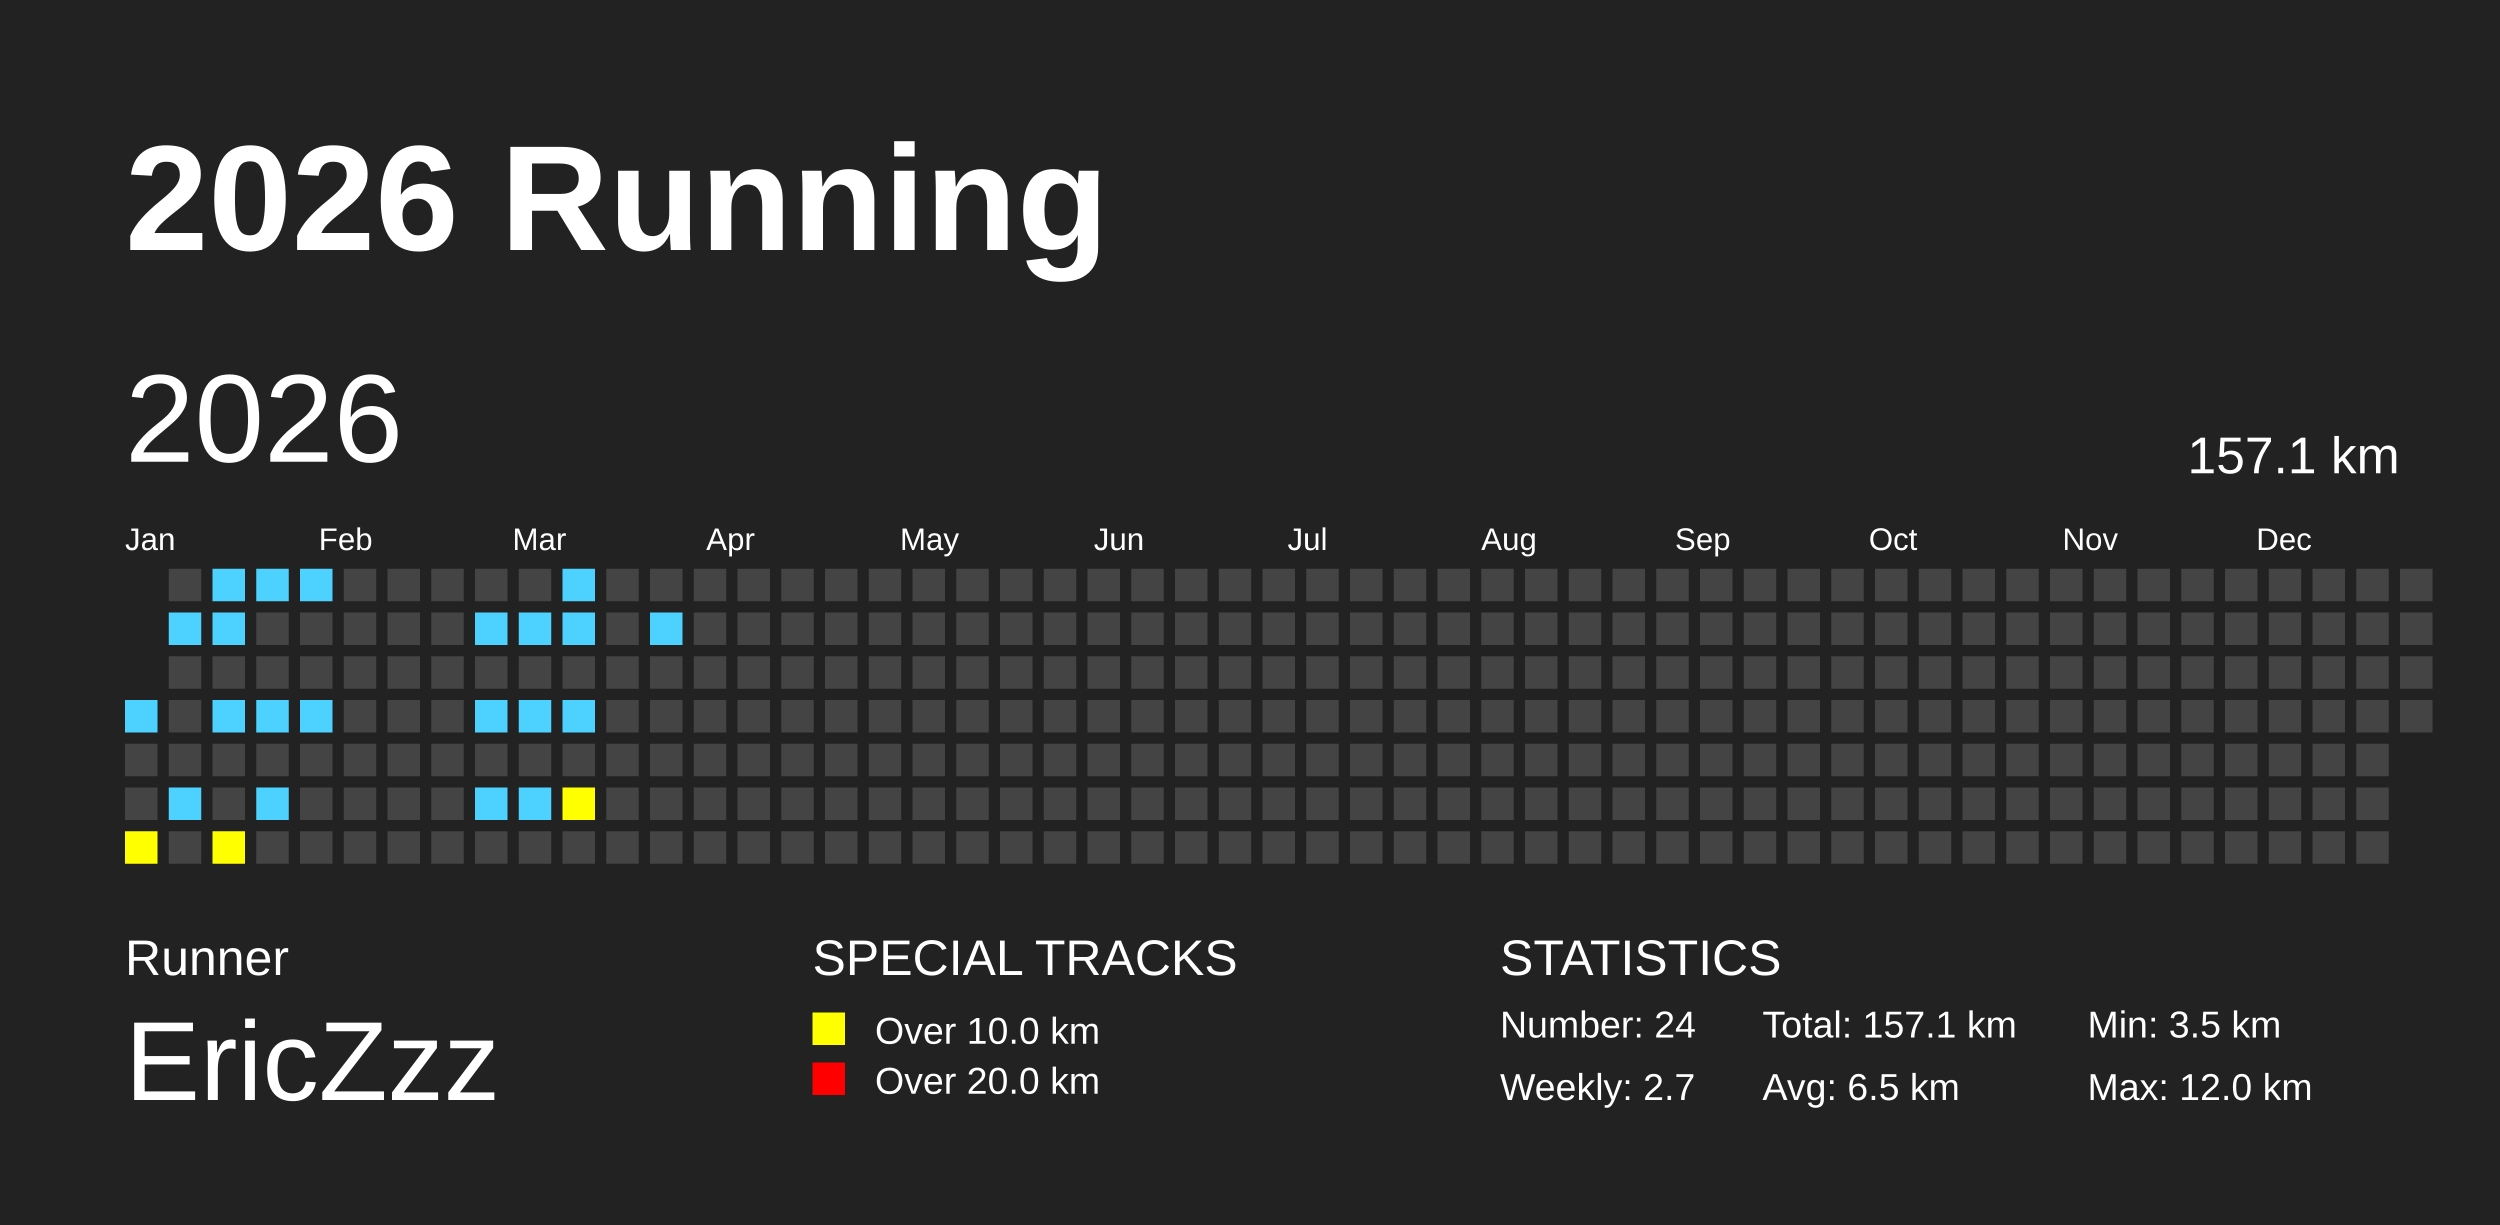
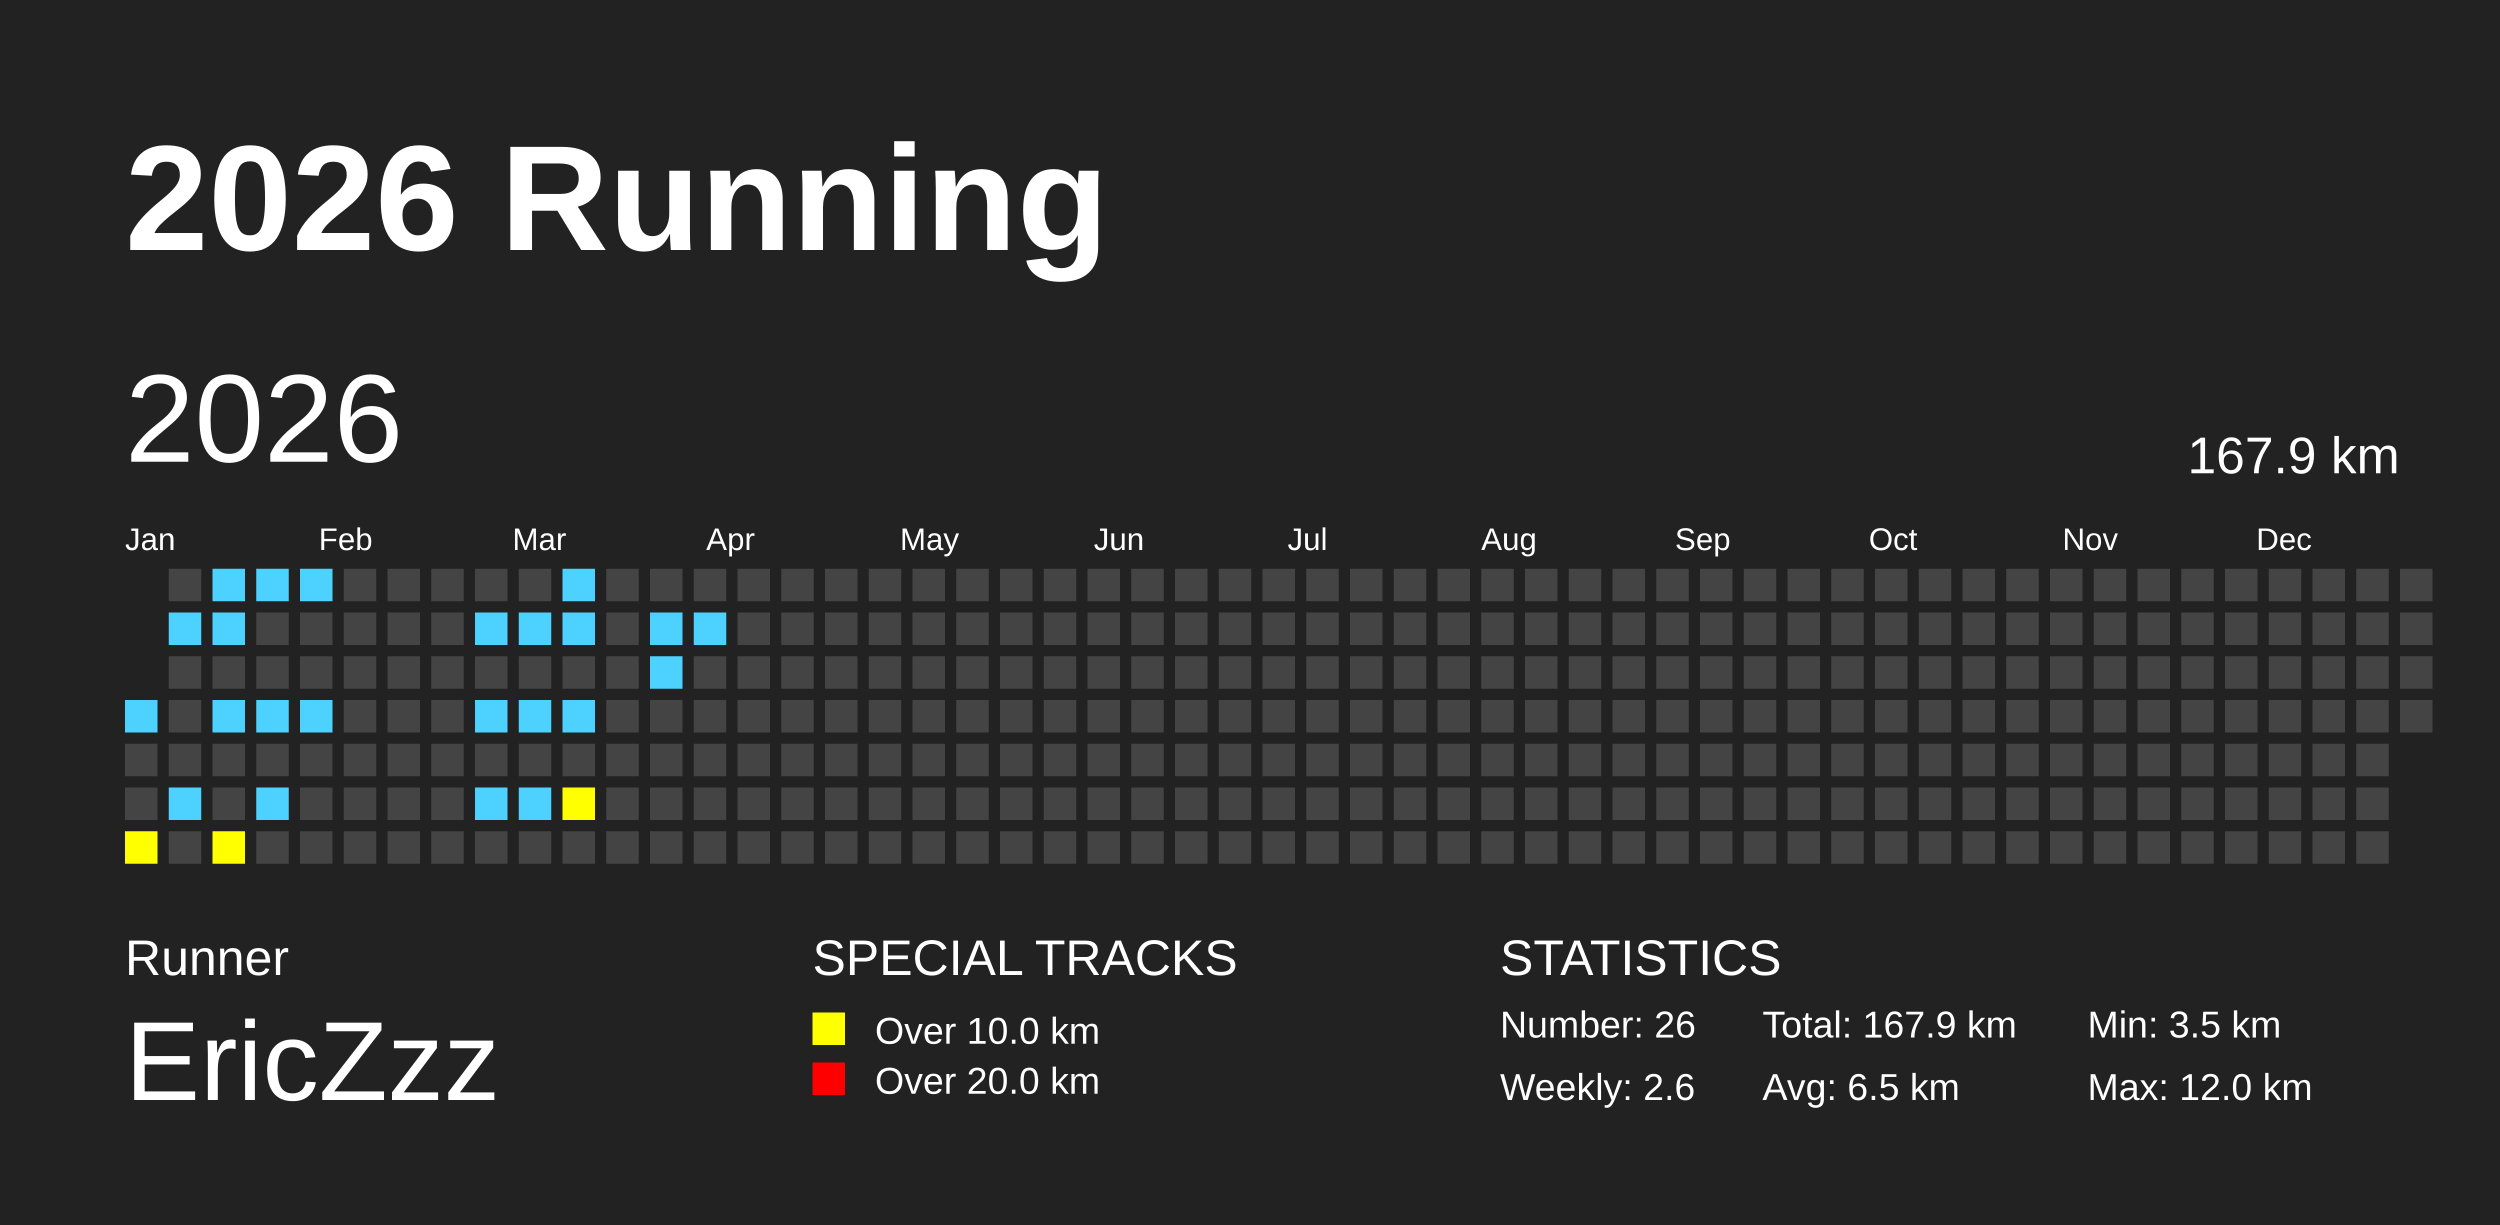
<svg xmlns="http://www.w3.org/2000/svg" baseProfile="full" height="98mm" version="1.1" viewBox="0,0,200,98" width="200mm">
  <defs />
  <rect fill="#222222" height="98" width="200" x="0" y="0" />
  <text fill="#FFFFFF" style="font-size:12px; font-family:Arial; font-weight:bold;" x="10" y="20">2026 Running</text>
  <text fill="#FFFFFF" style="font-size:4px; font-family:Arial" x="10" y="78">Runner</text>
  <text fill="#FFFFFF" style="font-size:9px; font-family:Arial" x="10" y="88">EricZzz</text>
  <text fill="#FFFFFF" style="font-size:4px; font-family:Arial" x="65" y="78">SPECIAL TRACKS</text>
  <rect fill="yellow" height="2.6" width="2.6" x="65" y="81" />
  <text fill="#FFFFFF" style="font-size:3px; font-family:Arial" x="70" y="83.5">Over 10.0 km</text>
  <rect fill="red" height="2.6" width="2.6" x="65" y="85" />
  <text fill="#FFFFFF" style="font-size:3px; font-family:Arial" x="70" y="87.5">Over 20.0 km</text>
  <text fill="#FFFFFF" style="font-size:4px; font-family:Arial" x="120" y="78">STATISTICS</text>
-   <text fill="#FFFFFF" style="font-size:3px; font-family:Arial" x="120" y="83">Number: 24</text>
-   <text fill="#FFFFFF" style="font-size:3px; font-family:Arial" x="120" y="88">Weekly: 2.7</text>
-   <text fill="#FFFFFF" style="font-size:3px; font-family:Arial" x="141" y="83">Total: 157.1 km</text>
+   <text fill="#FFFFFF" style="font-size:3px; font-family:Arial" x="120" y="83">Number: 26</text>
+   <text fill="#FFFFFF" style="font-size:3px; font-family:Arial" x="120" y="88">Weekly: 2.6</text>
+   <text fill="#FFFFFF" style="font-size:3px; font-family:Arial" x="141" y="83">Total: 167.9 km</text>
  <text fill="#FFFFFF" style="font-size:3px; font-family:Arial" x="141" y="88">Avg: 6.5 km</text>
  <text fill="#FFFFFF" style="font-size:3px; font-family:Arial" x="167" y="83">Min: 3.5 km</text>
  <text fill="#FFFFFF" style="font-size:3px; font-family:Arial" x="167" y="88">Max: 12.0 km</text>
  <text dominant-baseline="hanging" fill="#FFFFFF" style="font-size:10.0px; font-family:Arial;" x="10" y="30">2026</text>
-   <text dominant-baseline="hanging" fill="#FFFFFF" style="font-size:4.125px; font-family:Arial;" x="175" y="35">157.1 km</text>
+   <text dominant-baseline="hanging" fill="#FFFFFF" style="font-size:4.125px; font-family:Arial;" x="175" y="35">167.9 km</text>
  <text fill="#FFFFFF" style="font-size:2.5px; font-family:Arial" x="10.0" y="44">Jan</text>
  <text fill="#FFFFFF" style="font-size:2.5px; font-family:Arial" x="25.5" y="44">Feb</text>
  <text fill="#FFFFFF" style="font-size:2.5px; font-family:Arial" x="41.0" y="44">Mar</text>
  <text fill="#FFFFFF" style="font-size:2.5px; font-family:Arial" x="56.5" y="44">Apr</text>
  <text fill="#FFFFFF" style="font-size:2.5px; font-family:Arial" x="72.0" y="44">May</text>
  <text fill="#FFFFFF" style="font-size:2.5px; font-family:Arial" x="87.5" y="44">Jun</text>
  <text fill="#FFFFFF" style="font-size:2.5px; font-family:Arial" x="103.0" y="44">Jul</text>
  <text fill="#FFFFFF" style="font-size:2.5px; font-family:Arial" x="118.5" y="44">Aug</text>
  <text fill="#FFFFFF" style="font-size:2.5px; font-family:Arial" x="134.0" y="44">Sep</text>
  <text fill="#FFFFFF" style="font-size:2.5px; font-family:Arial" x="149.5" y="44">Oct</text>
  <text fill="#FFFFFF" style="font-size:2.5px; font-family:Arial" x="165.0" y="44">Nov</text>
  <text fill="#FFFFFF" style="font-size:2.5px; font-family:Arial" x="180.5" y="44">Dec</text>
  <rect fill="#4DD2FF" height="2.6" width="2.6" x="10.0" y="56.0" />
  <rect fill="#444444" height="2.6" width="2.6" x="10.0" y="59.5" />
  <rect fill="#444444" height="2.6" width="2.6" x="10.0" y="63.0" />
  <rect fill="yellow" height="2.6" width="2.6" x="10.0" y="66.5" />
  <rect fill="#444444" height="2.6" width="2.6" x="13.5" y="45.5" />
  <rect fill="#4DD2FF" height="2.6" width="2.6" x="13.5" y="49.0" />
  <rect fill="#444444" height="2.6" width="2.6" x="13.5" y="52.5" />
  <rect fill="#444444" height="2.6" width="2.6" x="13.5" y="56.0" />
  <rect fill="#444444" height="2.6" width="2.6" x="13.5" y="59.5" />
  <rect fill="#4DD2FF" height="2.6" width="2.6" x="13.5" y="63.0" />
  <rect fill="#444444" height="2.6" width="2.6" x="13.5" y="66.5" />
  <rect fill="#4DD2FF" height="2.6" width="2.6" x="17.0" y="45.5" />
  <rect fill="#4DD2FF" height="2.6" width="2.6" x="17.0" y="49.0" />
  <rect fill="#444444" height="2.6" width="2.6" x="17.0" y="52.5" />
  <rect fill="#4DD2FF" height="2.6" width="2.6" x="17.0" y="56.0" />
  <rect fill="#444444" height="2.6" width="2.6" x="17.0" y="59.5" />
  <rect fill="#444444" height="2.6" width="2.6" x="17.0" y="63.0" />
  <rect fill="yellow" height="2.6" width="2.6" x="17.0" y="66.5" />
  <rect fill="#4DD2FF" height="2.6" width="2.6" x="20.5" y="45.5" />
  <rect fill="#444444" height="2.6" width="2.6" x="20.5" y="49.0" />
  <rect fill="#444444" height="2.6" width="2.6" x="20.5" y="52.5" />
  <rect fill="#4DD2FF" height="2.6" width="2.6" x="20.5" y="56.0" />
  <rect fill="#444444" height="2.6" width="2.6" x="20.5" y="59.5" />
  <rect fill="#4DD2FF" height="2.6" width="2.6" x="20.5" y="63.0" />
  <rect fill="#444444" height="2.6" width="2.6" x="20.5" y="66.5" />
  <rect fill="#4DD2FF" height="2.6" width="2.6" x="24.0" y="45.5" />
  <rect fill="#444444" height="2.6" width="2.6" x="24.0" y="49.0" />
  <rect fill="#444444" height="2.6" width="2.6" x="24.0" y="52.5" />
  <rect fill="#4DD2FF" height="2.6" width="2.6" x="24.0" y="56.0" />
  <rect fill="#444444" height="2.6" width="2.6" x="24.0" y="59.5" />
  <rect fill="#444444" height="2.6" width="2.6" x="24.0" y="63.0" />
  <rect fill="#444444" height="2.6" width="2.6" x="24.0" y="66.5" />
  <rect fill="#444444" height="2.6" width="2.6" x="27.5" y="45.5" />
  <rect fill="#444444" height="2.6" width="2.6" x="27.5" y="49.0" />
  <rect fill="#444444" height="2.6" width="2.6" x="27.5" y="52.5" />
  <rect fill="#444444" height="2.6" width="2.6" x="27.5" y="56.0" />
  <rect fill="#444444" height="2.6" width="2.6" x="27.5" y="59.5" />
  <rect fill="#444444" height="2.6" width="2.6" x="27.5" y="63.0" />
  <rect fill="#444444" height="2.6" width="2.6" x="27.5" y="66.5" />
  <rect fill="#444444" height="2.6" width="2.6" x="31.0" y="45.5" />
  <rect fill="#444444" height="2.6" width="2.6" x="31.0" y="49.0" />
  <rect fill="#444444" height="2.6" width="2.6" x="31.0" y="52.5" />
  <rect fill="#444444" height="2.6" width="2.6" x="31.0" y="56.0" />
  <rect fill="#444444" height="2.6" width="2.6" x="31.0" y="59.5" />
  <rect fill="#444444" height="2.6" width="2.6" x="31.0" y="63.0" />
  <rect fill="#444444" height="2.6" width="2.6" x="31.0" y="66.5" />
  <rect fill="#444444" height="2.6" width="2.6" x="34.5" y="45.5" />
  <rect fill="#444444" height="2.6" width="2.6" x="34.5" y="49.0" />
  <rect fill="#444444" height="2.6" width="2.6" x="34.5" y="52.5" />
  <rect fill="#444444" height="2.6" width="2.6" x="34.5" y="56.0" />
  <rect fill="#444444" height="2.6" width="2.6" x="34.5" y="59.5" />
  <rect fill="#444444" height="2.6" width="2.6" x="34.5" y="63.0" />
  <rect fill="#444444" height="2.6" width="2.6" x="34.5" y="66.5" />
  <rect fill="#444444" height="2.6" width="2.6" x="38.0" y="45.5" />
  <rect fill="#4DD2FF" height="2.6" width="2.6" x="38.0" y="49.0" />
  <rect fill="#444444" height="2.6" width="2.6" x="38.0" y="52.5" />
  <rect fill="#4DD2FF" height="2.6" width="2.6" x="38.0" y="56.0" />
  <rect fill="#444444" height="2.6" width="2.6" x="38.0" y="59.5" />
  <rect fill="#4DD2FF" height="2.6" width="2.6" x="38.0" y="63.0" />
  <rect fill="#444444" height="2.6" width="2.6" x="38.0" y="66.5" />
  <rect fill="#444444" height="2.6" width="2.6" x="41.5" y="45.5" />
  <rect fill="#4DD2FF" height="2.6" width="2.6" x="41.5" y="49.0" />
  <rect fill="#444444" height="2.6" width="2.6" x="41.5" y="52.5" />
  <rect fill="#4DD2FF" height="2.6" width="2.6" x="41.5" y="56.0" />
  <rect fill="#444444" height="2.6" width="2.6" x="41.5" y="59.5" />
  <rect fill="#4DD2FF" height="2.6" width="2.6" x="41.5" y="63.0" />
  <rect fill="#444444" height="2.6" width="2.6" x="41.5" y="66.5" />
  <rect fill="#4DD2FF" height="2.6" width="2.6" x="45.0" y="45.5" />
  <rect fill="#4DD2FF" height="2.6" width="2.6" x="45.0" y="49.0" />
  <rect fill="#444444" height="2.6" width="2.6" x="45.0" y="52.5" />
  <rect fill="#4DD2FF" height="2.6" width="2.6" x="45.0" y="56.0" />
  <rect fill="#444444" height="2.6" width="2.6" x="45.0" y="59.5" />
  <rect fill="yellow" height="2.6" width="2.6" x="45.0" y="63.0" />
  <rect fill="#444444" height="2.6" width="2.6" x="45.0" y="66.5" />
  <rect fill="#444444" height="2.6" width="2.6" x="48.5" y="45.5" />
  <rect fill="#444444" height="2.6" width="2.6" x="48.5" y="49.0" />
  <rect fill="#444444" height="2.6" width="2.6" x="48.5" y="52.5" />
  <rect fill="#444444" height="2.6" width="2.6" x="48.5" y="56.0" />
  <rect fill="#444444" height="2.6" width="2.6" x="48.5" y="59.5" />
  <rect fill="#444444" height="2.6" width="2.6" x="48.5" y="63.0" />
  <rect fill="#444444" height="2.6" width="2.6" x="48.5" y="66.5" />
  <rect fill="#444444" height="2.6" width="2.6" x="52.0" y="45.5" />
  <rect fill="#4DD2FF" height="2.6" width="2.6" x="52.0" y="49.0" />
-   <rect fill="#444444" height="2.6" width="2.6" x="52.0" y="52.5" />
+   <rect fill="#4DD2FF" height="2.6" width="2.6" x="52.0" y="52.5" />
  <rect fill="#444444" height="2.6" width="2.6" x="52.0" y="56.0" />
  <rect fill="#444444" height="2.6" width="2.6" x="52.0" y="59.5" />
  <rect fill="#444444" height="2.6" width="2.6" x="52.0" y="63.0" />
  <rect fill="#444444" height="2.6" width="2.6" x="52.0" y="66.5" />
  <rect fill="#444444" height="2.6" width="2.6" x="55.5" y="45.5" />
-   <rect fill="#444444" height="2.6" width="2.6" x="55.5" y="49.0" />
+   <rect fill="#4DD2FF" height="2.6" width="2.6" x="55.5" y="49.0" />
  <rect fill="#444444" height="2.6" width="2.6" x="55.5" y="52.5" />
  <rect fill="#444444" height="2.6" width="2.6" x="55.5" y="56.0" />
  <rect fill="#444444" height="2.6" width="2.6" x="55.5" y="59.5" />
  <rect fill="#444444" height="2.6" width="2.6" x="55.5" y="63.0" />
  <rect fill="#444444" height="2.6" width="2.6" x="55.5" y="66.5" />
  <rect fill="#444444" height="2.6" width="2.6" x="59.0" y="45.5" />
  <rect fill="#444444" height="2.6" width="2.6" x="59.0" y="49.0" />
  <rect fill="#444444" height="2.6" width="2.6" x="59.0" y="52.5" />
  <rect fill="#444444" height="2.6" width="2.6" x="59.0" y="56.0" />
  <rect fill="#444444" height="2.6" width="2.6" x="59.0" y="59.5" />
  <rect fill="#444444" height="2.6" width="2.6" x="59.0" y="63.0" />
  <rect fill="#444444" height="2.6" width="2.6" x="59.0" y="66.5" />
  <rect fill="#444444" height="2.6" width="2.6" x="62.5" y="45.5" />
  <rect fill="#444444" height="2.6" width="2.6" x="62.5" y="49.0" />
  <rect fill="#444444" height="2.6" width="2.6" x="62.5" y="52.5" />
  <rect fill="#444444" height="2.6" width="2.6" x="62.5" y="56.0" />
  <rect fill="#444444" height="2.6" width="2.6" x="62.5" y="59.5" />
  <rect fill="#444444" height="2.6" width="2.6" x="62.5" y="63.0" />
  <rect fill="#444444" height="2.6" width="2.6" x="62.5" y="66.5" />
  <rect fill="#444444" height="2.6" width="2.6" x="66.0" y="45.5" />
  <rect fill="#444444" height="2.6" width="2.6" x="66.0" y="49.0" />
  <rect fill="#444444" height="2.6" width="2.6" x="66.0" y="52.5" />
  <rect fill="#444444" height="2.6" width="2.6" x="66.0" y="56.0" />
  <rect fill="#444444" height="2.6" width="2.6" x="66.0" y="59.5" />
  <rect fill="#444444" height="2.6" width="2.6" x="66.0" y="63.0" />
  <rect fill="#444444" height="2.6" width="2.6" x="66.0" y="66.5" />
  <rect fill="#444444" height="2.6" width="2.6" x="69.5" y="45.5" />
  <rect fill="#444444" height="2.6" width="2.6" x="69.5" y="49.0" />
  <rect fill="#444444" height="2.6" width="2.6" x="69.5" y="52.5" />
  <rect fill="#444444" height="2.6" width="2.6" x="69.5" y="56.0" />
  <rect fill="#444444" height="2.6" width="2.6" x="69.5" y="59.5" />
  <rect fill="#444444" height="2.6" width="2.6" x="69.5" y="63.0" />
  <rect fill="#444444" height="2.6" width="2.6" x="69.5" y="66.5" />
  <rect fill="#444444" height="2.6" width="2.6" x="73.0" y="45.5" />
  <rect fill="#444444" height="2.6" width="2.6" x="73.0" y="49.0" />
  <rect fill="#444444" height="2.6" width="2.6" x="73.0" y="52.5" />
  <rect fill="#444444" height="2.6" width="2.6" x="73.0" y="56.0" />
  <rect fill="#444444" height="2.6" width="2.6" x="73.0" y="59.5" />
  <rect fill="#444444" height="2.6" width="2.6" x="73.0" y="63.0" />
  <rect fill="#444444" height="2.6" width="2.6" x="73.0" y="66.5" />
  <rect fill="#444444" height="2.6" width="2.6" x="76.5" y="45.5" />
  <rect fill="#444444" height="2.6" width="2.6" x="76.5" y="49.0" />
  <rect fill="#444444" height="2.6" width="2.6" x="76.5" y="52.5" />
  <rect fill="#444444" height="2.6" width="2.6" x="76.5" y="56.0" />
  <rect fill="#444444" height="2.6" width="2.6" x="76.5" y="59.5" />
  <rect fill="#444444" height="2.6" width="2.6" x="76.5" y="63.0" />
  <rect fill="#444444" height="2.6" width="2.6" x="76.5" y="66.5" />
  <rect fill="#444444" height="2.6" width="2.6" x="80.0" y="45.5" />
  <rect fill="#444444" height="2.6" width="2.6" x="80.0" y="49.0" />
  <rect fill="#444444" height="2.6" width="2.6" x="80.0" y="52.5" />
  <rect fill="#444444" height="2.6" width="2.6" x="80.0" y="56.0" />
  <rect fill="#444444" height="2.6" width="2.6" x="80.0" y="59.5" />
  <rect fill="#444444" height="2.6" width="2.6" x="80.0" y="63.0" />
  <rect fill="#444444" height="2.6" width="2.6" x="80.0" y="66.5" />
  <rect fill="#444444" height="2.6" width="2.6" x="83.5" y="45.5" />
  <rect fill="#444444" height="2.6" width="2.6" x="83.5" y="49.0" />
  <rect fill="#444444" height="2.6" width="2.6" x="83.5" y="52.5" />
  <rect fill="#444444" height="2.6" width="2.6" x="83.5" y="56.0" />
  <rect fill="#444444" height="2.6" width="2.6" x="83.5" y="59.5" />
  <rect fill="#444444" height="2.6" width="2.6" x="83.5" y="63.0" />
  <rect fill="#444444" height="2.6" width="2.6" x="83.5" y="66.5" />
  <rect fill="#444444" height="2.6" width="2.6" x="87.0" y="45.5" />
  <rect fill="#444444" height="2.6" width="2.6" x="87.0" y="49.0" />
  <rect fill="#444444" height="2.6" width="2.6" x="87.0" y="52.5" />
  <rect fill="#444444" height="2.6" width="2.6" x="87.0" y="56.0" />
  <rect fill="#444444" height="2.6" width="2.6" x="87.0" y="59.5" />
  <rect fill="#444444" height="2.6" width="2.6" x="87.0" y="63.0" />
  <rect fill="#444444" height="2.6" width="2.6" x="87.0" y="66.5" />
  <rect fill="#444444" height="2.6" width="2.6" x="90.5" y="45.5" />
  <rect fill="#444444" height="2.6" width="2.6" x="90.5" y="49.0" />
  <rect fill="#444444" height="2.6" width="2.6" x="90.5" y="52.5" />
  <rect fill="#444444" height="2.6" width="2.6" x="90.5" y="56.0" />
  <rect fill="#444444" height="2.6" width="2.6" x="90.5" y="59.5" />
  <rect fill="#444444" height="2.6" width="2.6" x="90.5" y="63.0" />
  <rect fill="#444444" height="2.6" width="2.6" x="90.5" y="66.5" />
  <rect fill="#444444" height="2.6" width="2.6" x="94.0" y="45.5" />
  <rect fill="#444444" height="2.6" width="2.6" x="94.0" y="49.0" />
  <rect fill="#444444" height="2.6" width="2.6" x="94.0" y="52.5" />
  <rect fill="#444444" height="2.6" width="2.6" x="94.0" y="56.0" />
  <rect fill="#444444" height="2.6" width="2.6" x="94.0" y="59.5" />
  <rect fill="#444444" height="2.6" width="2.6" x="94.0" y="63.0" />
  <rect fill="#444444" height="2.6" width="2.6" x="94.0" y="66.5" />
  <rect fill="#444444" height="2.6" width="2.6" x="97.5" y="45.5" />
  <rect fill="#444444" height="2.6" width="2.6" x="97.5" y="49.0" />
  <rect fill="#444444" height="2.6" width="2.6" x="97.5" y="52.5" />
  <rect fill="#444444" height="2.6" width="2.6" x="97.5" y="56.0" />
  <rect fill="#444444" height="2.6" width="2.6" x="97.5" y="59.5" />
  <rect fill="#444444" height="2.6" width="2.6" x="97.5" y="63.0" />
  <rect fill="#444444" height="2.6" width="2.6" x="97.5" y="66.5" />
  <rect fill="#444444" height="2.6" width="2.6" x="101.0" y="45.5" />
  <rect fill="#444444" height="2.6" width="2.6" x="101.0" y="49.0" />
  <rect fill="#444444" height="2.6" width="2.6" x="101.0" y="52.5" />
  <rect fill="#444444" height="2.6" width="2.6" x="101.0" y="56.0" />
  <rect fill="#444444" height="2.6" width="2.6" x="101.0" y="59.5" />
  <rect fill="#444444" height="2.6" width="2.6" x="101.0" y="63.0" />
  <rect fill="#444444" height="2.6" width="2.6" x="101.0" y="66.5" />
  <rect fill="#444444" height="2.6" width="2.6" x="104.5" y="45.5" />
  <rect fill="#444444" height="2.6" width="2.6" x="104.5" y="49.0" />
  <rect fill="#444444" height="2.6" width="2.6" x="104.5" y="52.5" />
  <rect fill="#444444" height="2.6" width="2.6" x="104.5" y="56.0" />
  <rect fill="#444444" height="2.6" width="2.6" x="104.5" y="59.5" />
  <rect fill="#444444" height="2.6" width="2.6" x="104.5" y="63.0" />
  <rect fill="#444444" height="2.6" width="2.6" x="104.5" y="66.5" />
  <rect fill="#444444" height="2.6" width="2.6" x="108.0" y="45.5" />
  <rect fill="#444444" height="2.6" width="2.6" x="108.0" y="49.0" />
  <rect fill="#444444" height="2.6" width="2.6" x="108.0" y="52.5" />
  <rect fill="#444444" height="2.6" width="2.6" x="108.0" y="56.0" />
  <rect fill="#444444" height="2.6" width="2.6" x="108.0" y="59.5" />
  <rect fill="#444444" height="2.6" width="2.6" x="108.0" y="63.0" />
  <rect fill="#444444" height="2.6" width="2.6" x="108.0" y="66.5" />
  <rect fill="#444444" height="2.6" width="2.6" x="111.5" y="45.5" />
  <rect fill="#444444" height="2.6" width="2.6" x="111.5" y="49.0" />
  <rect fill="#444444" height="2.6" width="2.6" x="111.5" y="52.5" />
  <rect fill="#444444" height="2.6" width="2.6" x="111.5" y="56.0" />
  <rect fill="#444444" height="2.6" width="2.6" x="111.5" y="59.5" />
  <rect fill="#444444" height="2.6" width="2.6" x="111.5" y="63.0" />
  <rect fill="#444444" height="2.6" width="2.6" x="111.5" y="66.5" />
  <rect fill="#444444" height="2.6" width="2.6" x="115.0" y="45.5" />
  <rect fill="#444444" height="2.6" width="2.6" x="115.0" y="49.0" />
  <rect fill="#444444" height="2.6" width="2.6" x="115.0" y="52.5" />
  <rect fill="#444444" height="2.6" width="2.6" x="115.0" y="56.0" />
  <rect fill="#444444" height="2.6" width="2.6" x="115.0" y="59.5" />
  <rect fill="#444444" height="2.6" width="2.6" x="115.0" y="63.0" />
  <rect fill="#444444" height="2.6" width="2.6" x="115.0" y="66.5" />
  <rect fill="#444444" height="2.6" width="2.6" x="118.5" y="45.5" />
  <rect fill="#444444" height="2.6" width="2.6" x="118.5" y="49.0" />
  <rect fill="#444444" height="2.6" width="2.6" x="118.5" y="52.5" />
  <rect fill="#444444" height="2.6" width="2.6" x="118.5" y="56.0" />
  <rect fill="#444444" height="2.6" width="2.6" x="118.5" y="59.5" />
  <rect fill="#444444" height="2.6" width="2.6" x="118.5" y="63.0" />
  <rect fill="#444444" height="2.6" width="2.6" x="118.5" y="66.5" />
  <rect fill="#444444" height="2.6" width="2.6" x="122.0" y="45.5" />
  <rect fill="#444444" height="2.6" width="2.6" x="122.0" y="49.0" />
  <rect fill="#444444" height="2.6" width="2.6" x="122.0" y="52.5" />
  <rect fill="#444444" height="2.6" width="2.6" x="122.0" y="56.0" />
  <rect fill="#444444" height="2.6" width="2.6" x="122.0" y="59.5" />
  <rect fill="#444444" height="2.6" width="2.6" x="122.0" y="63.0" />
  <rect fill="#444444" height="2.6" width="2.6" x="122.0" y="66.5" />
  <rect fill="#444444" height="2.6" width="2.6" x="125.5" y="45.5" />
  <rect fill="#444444" height="2.6" width="2.6" x="125.5" y="49.0" />
  <rect fill="#444444" height="2.6" width="2.6" x="125.5" y="52.5" />
  <rect fill="#444444" height="2.6" width="2.6" x="125.5" y="56.0" />
  <rect fill="#444444" height="2.6" width="2.6" x="125.5" y="59.5" />
  <rect fill="#444444" height="2.6" width="2.6" x="125.5" y="63.0" />
  <rect fill="#444444" height="2.6" width="2.6" x="125.5" y="66.5" />
  <rect fill="#444444" height="2.6" width="2.6" x="129.0" y="45.5" />
  <rect fill="#444444" height="2.6" width="2.6" x="129.0" y="49.0" />
  <rect fill="#444444" height="2.6" width="2.6" x="129.0" y="52.5" />
  <rect fill="#444444" height="2.6" width="2.6" x="129.0" y="56.0" />
  <rect fill="#444444" height="2.6" width="2.6" x="129.0" y="59.5" />
  <rect fill="#444444" height="2.6" width="2.6" x="129.0" y="63.0" />
  <rect fill="#444444" height="2.6" width="2.6" x="129.0" y="66.5" />
  <rect fill="#444444" height="2.6" width="2.6" x="132.5" y="45.5" />
  <rect fill="#444444" height="2.6" width="2.6" x="132.5" y="49.0" />
  <rect fill="#444444" height="2.6" width="2.6" x="132.5" y="52.5" />
  <rect fill="#444444" height="2.6" width="2.6" x="132.5" y="56.0" />
  <rect fill="#444444" height="2.6" width="2.6" x="132.5" y="59.5" />
  <rect fill="#444444" height="2.6" width="2.6" x="132.5" y="63.0" />
  <rect fill="#444444" height="2.6" width="2.6" x="132.5" y="66.5" />
  <rect fill="#444444" height="2.6" width="2.6" x="136.0" y="45.5" />
  <rect fill="#444444" height="2.6" width="2.6" x="136.0" y="49.0" />
  <rect fill="#444444" height="2.6" width="2.6" x="136.0" y="52.5" />
  <rect fill="#444444" height="2.6" width="2.6" x="136.0" y="56.0" />
  <rect fill="#444444" height="2.6" width="2.6" x="136.0" y="59.5" />
  <rect fill="#444444" height="2.6" width="2.6" x="136.0" y="63.0" />
  <rect fill="#444444" height="2.6" width="2.6" x="136.0" y="66.5" />
  <rect fill="#444444" height="2.6" width="2.6" x="139.5" y="45.5" />
  <rect fill="#444444" height="2.6" width="2.6" x="139.5" y="49.0" />
  <rect fill="#444444" height="2.6" width="2.6" x="139.5" y="52.5" />
  <rect fill="#444444" height="2.6" width="2.6" x="139.5" y="56.0" />
  <rect fill="#444444" height="2.6" width="2.6" x="139.5" y="59.5" />
  <rect fill="#444444" height="2.6" width="2.6" x="139.5" y="63.0" />
  <rect fill="#444444" height="2.6" width="2.6" x="139.5" y="66.5" />
  <rect fill="#444444" height="2.6" width="2.6" x="143.0" y="45.5" />
  <rect fill="#444444" height="2.6" width="2.6" x="143.0" y="49.0" />
  <rect fill="#444444" height="2.6" width="2.6" x="143.0" y="52.5" />
  <rect fill="#444444" height="2.6" width="2.6" x="143.0" y="56.0" />
  <rect fill="#444444" height="2.6" width="2.6" x="143.0" y="59.5" />
  <rect fill="#444444" height="2.6" width="2.6" x="143.0" y="63.0" />
  <rect fill="#444444" height="2.6" width="2.6" x="143.0" y="66.5" />
  <rect fill="#444444" height="2.6" width="2.6" x="146.5" y="45.5" />
  <rect fill="#444444" height="2.6" width="2.6" x="146.5" y="49.0" />
  <rect fill="#444444" height="2.6" width="2.6" x="146.5" y="52.5" />
  <rect fill="#444444" height="2.6" width="2.6" x="146.5" y="56.0" />
  <rect fill="#444444" height="2.6" width="2.6" x="146.5" y="59.5" />
  <rect fill="#444444" height="2.6" width="2.6" x="146.5" y="63.0" />
  <rect fill="#444444" height="2.6" width="2.6" x="146.5" y="66.5" />
  <rect fill="#444444" height="2.6" width="2.6" x="150.0" y="45.5" />
  <rect fill="#444444" height="2.6" width="2.6" x="150.0" y="49.0" />
  <rect fill="#444444" height="2.6" width="2.6" x="150.0" y="52.5" />
  <rect fill="#444444" height="2.6" width="2.6" x="150.0" y="56.0" />
  <rect fill="#444444" height="2.6" width="2.6" x="150.0" y="59.5" />
  <rect fill="#444444" height="2.6" width="2.6" x="150.0" y="63.0" />
  <rect fill="#444444" height="2.6" width="2.6" x="150.0" y="66.5" />
  <rect fill="#444444" height="2.6" width="2.6" x="153.5" y="45.5" />
  <rect fill="#444444" height="2.6" width="2.6" x="153.5" y="49.0" />
  <rect fill="#444444" height="2.6" width="2.6" x="153.5" y="52.5" />
  <rect fill="#444444" height="2.6" width="2.6" x="153.5" y="56.0" />
  <rect fill="#444444" height="2.6" width="2.6" x="153.5" y="59.5" />
  <rect fill="#444444" height="2.6" width="2.6" x="153.5" y="63.0" />
  <rect fill="#444444" height="2.6" width="2.6" x="153.5" y="66.5" />
  <rect fill="#444444" height="2.6" width="2.6" x="157.0" y="45.5" />
  <rect fill="#444444" height="2.6" width="2.6" x="157.0" y="49.0" />
  <rect fill="#444444" height="2.6" width="2.6" x="157.0" y="52.5" />
  <rect fill="#444444" height="2.6" width="2.6" x="157.0" y="56.0" />
  <rect fill="#444444" height="2.6" width="2.6" x="157.0" y="59.5" />
  <rect fill="#444444" height="2.6" width="2.6" x="157.0" y="63.0" />
  <rect fill="#444444" height="2.6" width="2.6" x="157.0" y="66.5" />
  <rect fill="#444444" height="2.6" width="2.6" x="160.5" y="45.5" />
  <rect fill="#444444" height="2.6" width="2.6" x="160.5" y="49.0" />
  <rect fill="#444444" height="2.6" width="2.6" x="160.5" y="52.5" />
  <rect fill="#444444" height="2.6" width="2.6" x="160.5" y="56.0" />
  <rect fill="#444444" height="2.6" width="2.6" x="160.5" y="59.5" />
  <rect fill="#444444" height="2.6" width="2.6" x="160.5" y="63.0" />
  <rect fill="#444444" height="2.6" width="2.6" x="160.5" y="66.5" />
  <rect fill="#444444" height="2.6" width="2.6" x="164.0" y="45.5" />
  <rect fill="#444444" height="2.6" width="2.6" x="164.0" y="49.0" />
  <rect fill="#444444" height="2.6" width="2.6" x="164.0" y="52.5" />
  <rect fill="#444444" height="2.6" width="2.6" x="164.0" y="56.0" />
  <rect fill="#444444" height="2.6" width="2.6" x="164.0" y="59.5" />
  <rect fill="#444444" height="2.6" width="2.6" x="164.0" y="63.0" />
  <rect fill="#444444" height="2.6" width="2.6" x="164.0" y="66.5" />
  <rect fill="#444444" height="2.6" width="2.6" x="167.5" y="45.5" />
  <rect fill="#444444" height="2.6" width="2.6" x="167.5" y="49.0" />
  <rect fill="#444444" height="2.6" width="2.6" x="167.5" y="52.5" />
  <rect fill="#444444" height="2.6" width="2.6" x="167.5" y="56.0" />
  <rect fill="#444444" height="2.6" width="2.6" x="167.5" y="59.5" />
  <rect fill="#444444" height="2.6" width="2.6" x="167.5" y="63.0" />
  <rect fill="#444444" height="2.6" width="2.6" x="167.5" y="66.5" />
  <rect fill="#444444" height="2.6" width="2.6" x="171.0" y="45.5" />
  <rect fill="#444444" height="2.6" width="2.6" x="171.0" y="49.0" />
  <rect fill="#444444" height="2.6" width="2.6" x="171.0" y="52.5" />
  <rect fill="#444444" height="2.6" width="2.6" x="171.0" y="56.0" />
  <rect fill="#444444" height="2.6" width="2.6" x="171.0" y="59.5" />
  <rect fill="#444444" height="2.6" width="2.6" x="171.0" y="63.0" />
  <rect fill="#444444" height="2.6" width="2.6" x="171.0" y="66.5" />
  <rect fill="#444444" height="2.6" width="2.6" x="174.5" y="45.5" />
  <rect fill="#444444" height="2.6" width="2.6" x="174.5" y="49.0" />
  <rect fill="#444444" height="2.6" width="2.6" x="174.5" y="52.5" />
  <rect fill="#444444" height="2.6" width="2.6" x="174.5" y="56.0" />
  <rect fill="#444444" height="2.6" width="2.6" x="174.5" y="59.5" />
  <rect fill="#444444" height="2.6" width="2.6" x="174.5" y="63.0" />
  <rect fill="#444444" height="2.6" width="2.6" x="174.5" y="66.5" />
  <rect fill="#444444" height="2.6" width="2.6" x="178.0" y="45.5" />
  <rect fill="#444444" height="2.6" width="2.6" x="178.0" y="49.0" />
  <rect fill="#444444" height="2.6" width="2.6" x="178.0" y="52.5" />
  <rect fill="#444444" height="2.6" width="2.6" x="178.0" y="56.0" />
  <rect fill="#444444" height="2.6" width="2.6" x="178.0" y="59.5" />
  <rect fill="#444444" height="2.6" width="2.6" x="178.0" y="63.0" />
  <rect fill="#444444" height="2.6" width="2.6" x="178.0" y="66.5" />
  <rect fill="#444444" height="2.6" width="2.6" x="181.5" y="45.5" />
  <rect fill="#444444" height="2.6" width="2.6" x="181.5" y="49.0" />
  <rect fill="#444444" height="2.6" width="2.6" x="181.5" y="52.5" />
  <rect fill="#444444" height="2.6" width="2.6" x="181.5" y="56.0" />
  <rect fill="#444444" height="2.6" width="2.6" x="181.5" y="59.5" />
  <rect fill="#444444" height="2.6" width="2.6" x="181.5" y="63.0" />
  <rect fill="#444444" height="2.6" width="2.6" x="181.5" y="66.5" />
  <rect fill="#444444" height="2.6" width="2.6" x="185.0" y="45.5" />
  <rect fill="#444444" height="2.6" width="2.6" x="185.0" y="49.0" />
  <rect fill="#444444" height="2.6" width="2.6" x="185.0" y="52.5" />
  <rect fill="#444444" height="2.6" width="2.6" x="185.0" y="56.0" />
  <rect fill="#444444" height="2.6" width="2.6" x="185.0" y="59.5" />
  <rect fill="#444444" height="2.6" width="2.6" x="185.0" y="63.0" />
  <rect fill="#444444" height="2.6" width="2.6" x="185.0" y="66.5" />
  <rect fill="#444444" height="2.6" width="2.6" x="188.5" y="45.5" />
  <rect fill="#444444" height="2.6" width="2.6" x="188.5" y="49.0" />
  <rect fill="#444444" height="2.6" width="2.6" x="188.5" y="52.5" />
  <rect fill="#444444" height="2.6" width="2.6" x="188.5" y="56.0" />
  <rect fill="#444444" height="2.6" width="2.6" x="188.5" y="59.5" />
  <rect fill="#444444" height="2.6" width="2.6" x="188.5" y="63.0" />
  <rect fill="#444444" height="2.6" width="2.6" x="188.5" y="66.5" />
  <rect fill="#444444" height="2.6" width="2.6" x="192.0" y="45.5" />
  <rect fill="#444444" height="2.6" width="2.6" x="192.0" y="49.0" />
  <rect fill="#444444" height="2.6" width="2.6" x="192.0" y="52.5" />
  <rect fill="#444444" height="2.6" width="2.6" x="192.0" y="56.0" />
</svg>
